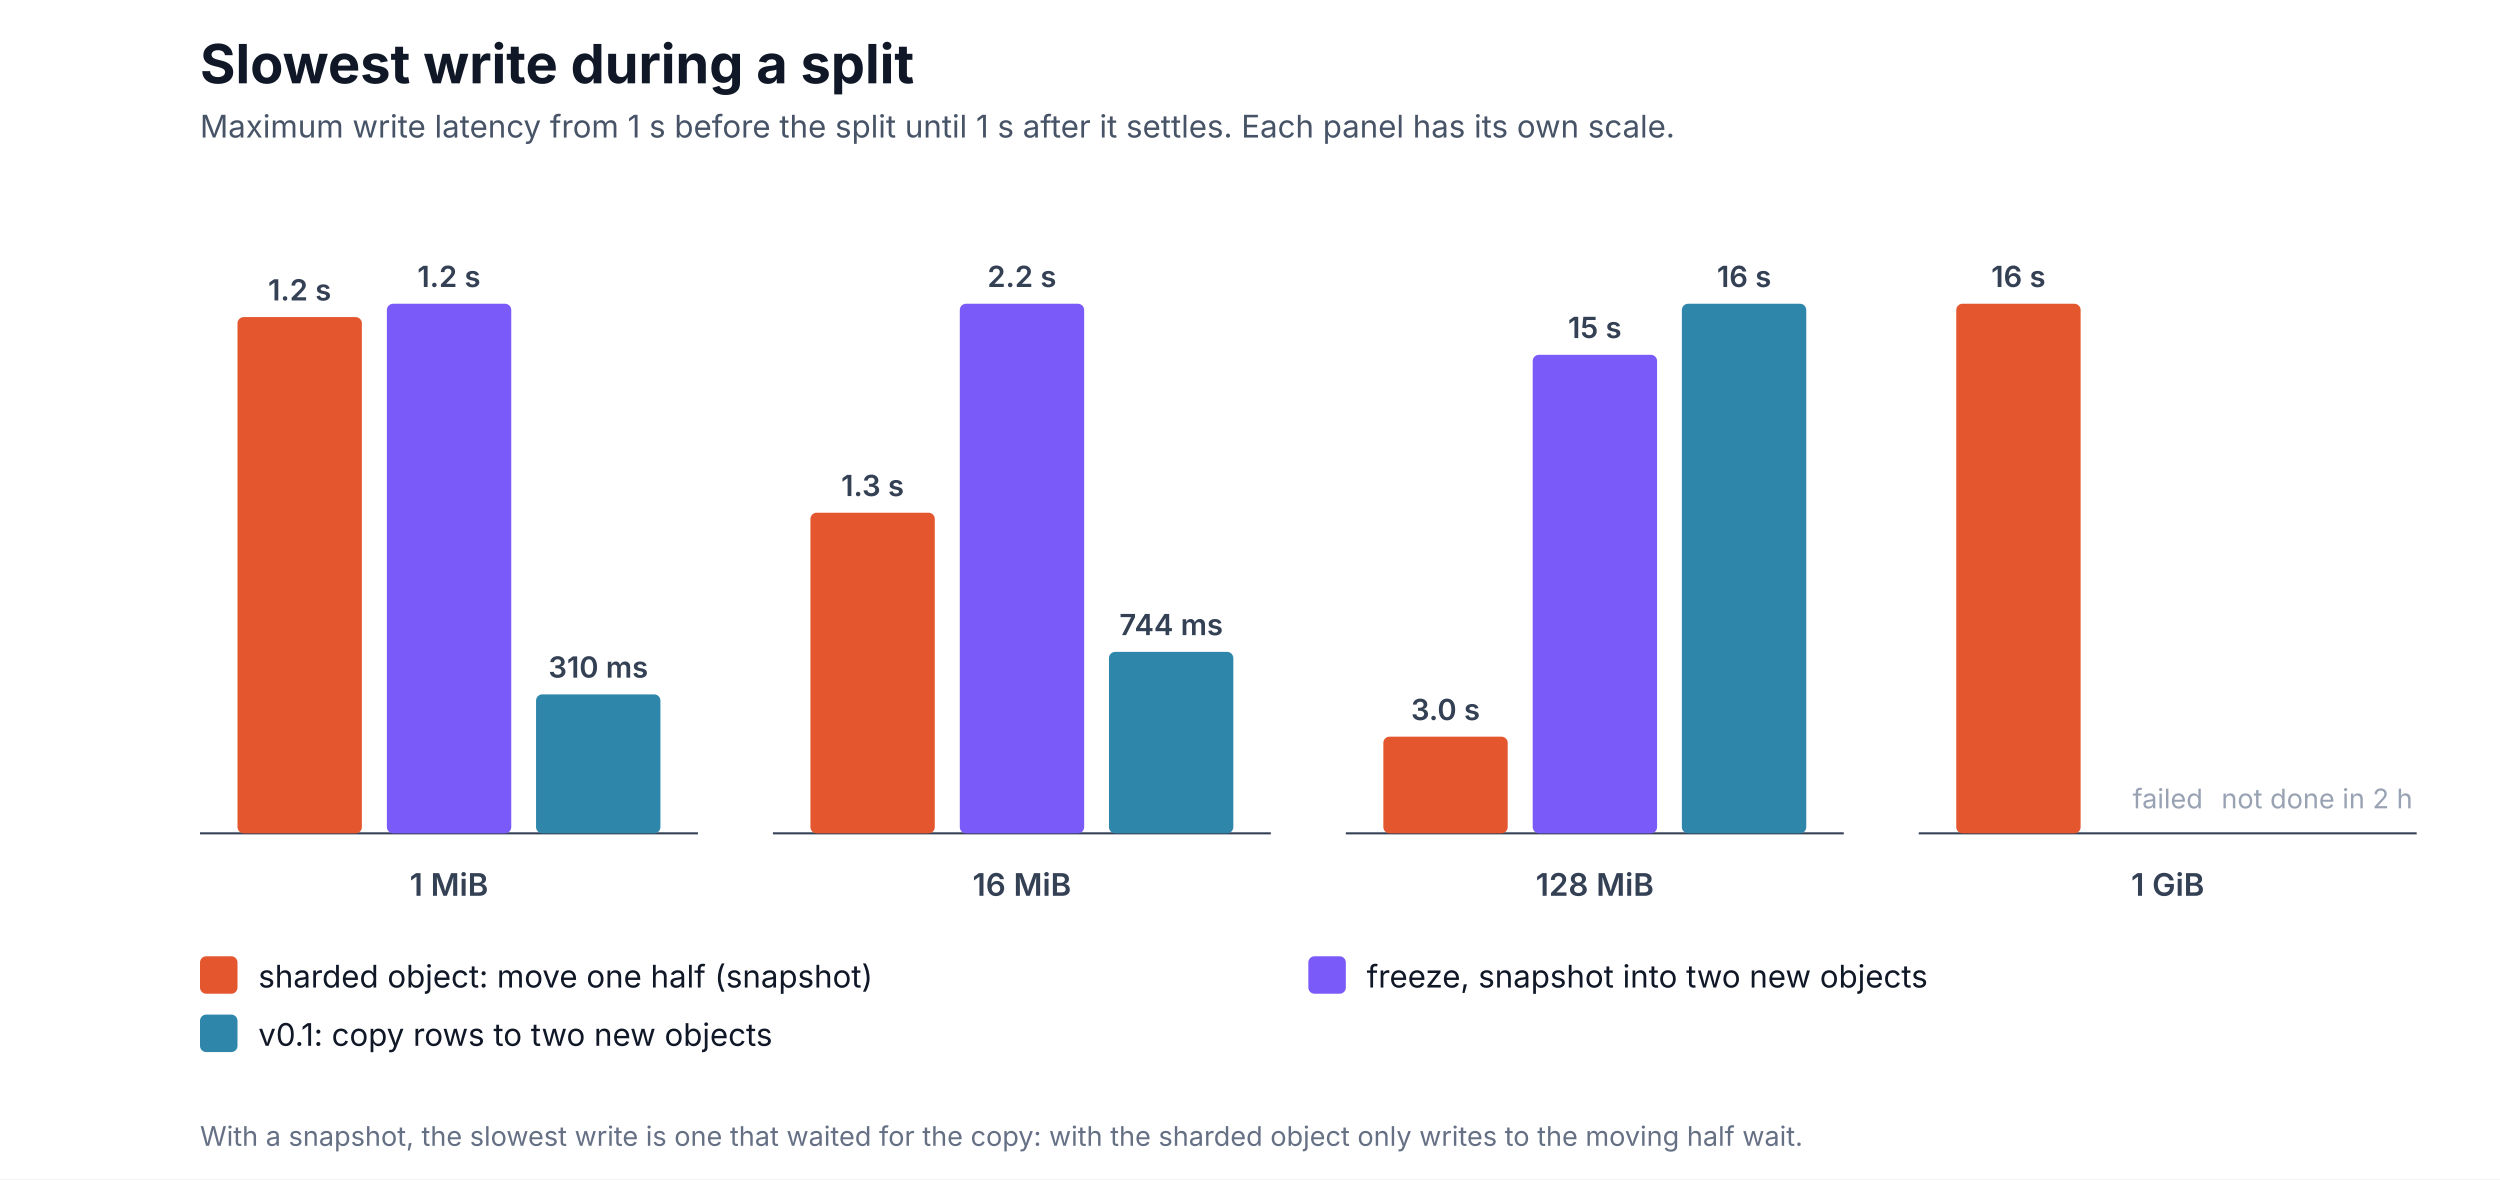
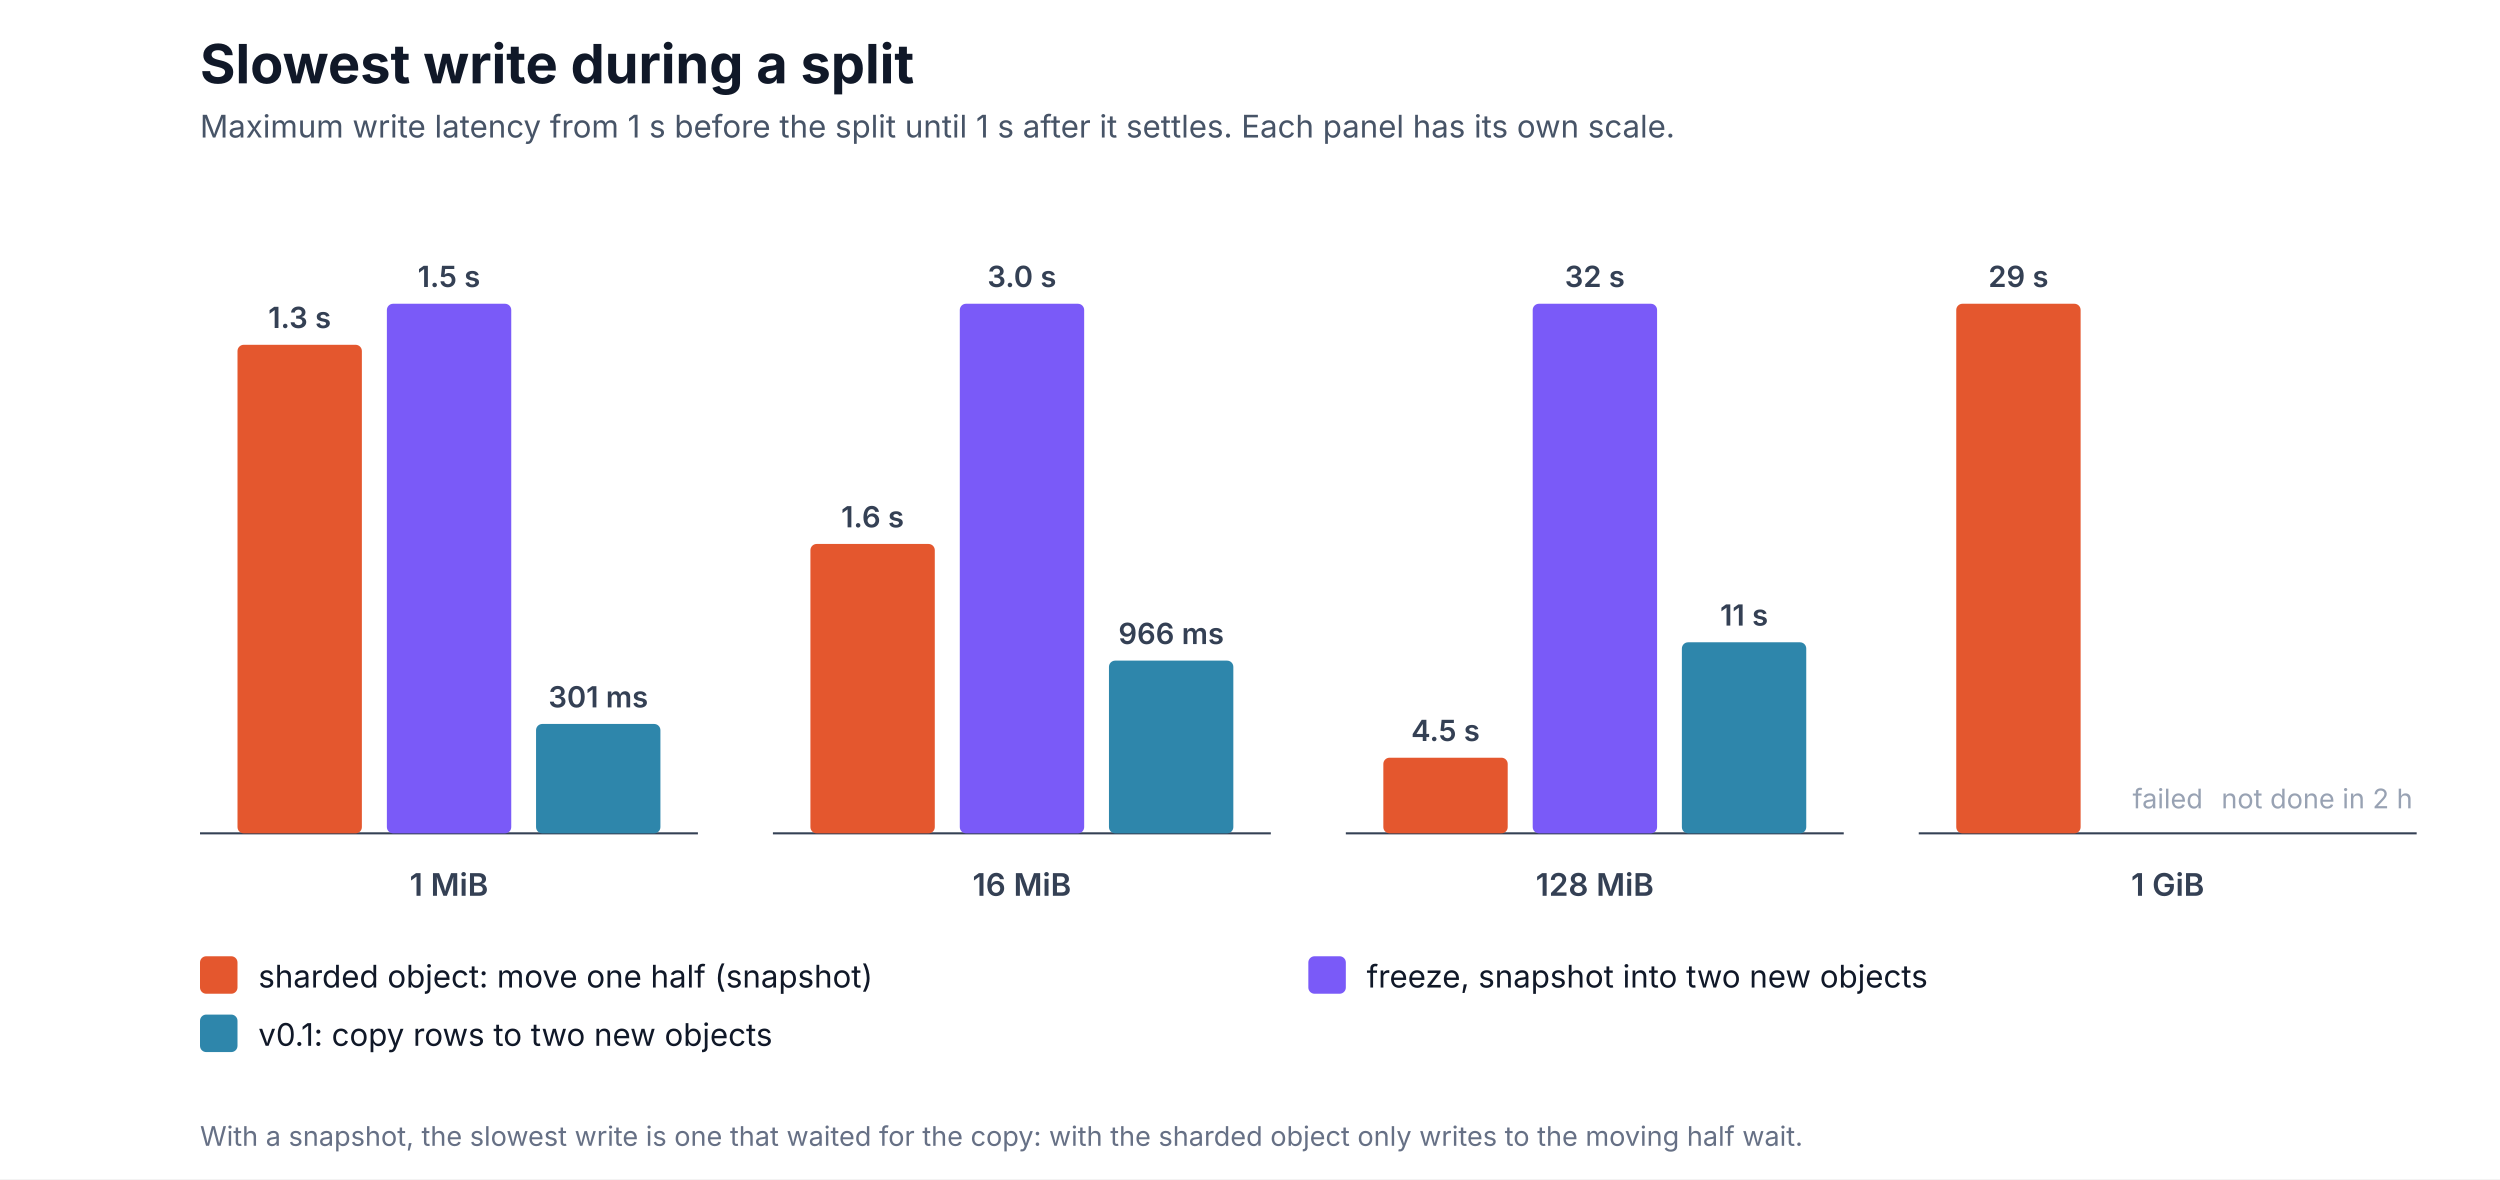
<svg xmlns="http://www.w3.org/2000/svg" width="1200" height="566" viewBox="0 0 1200 566">
  <style>text{font-family:Inter,ui-sans-serif,system-ui,-apple-system,sans-serif;fill:#101828}.title{font-size:26px;font-weight:700}.sub{font-size:15px;fill:#475467}.label{font-size:15px;font-weight:600;fill:#344054}.legend{font-size:15px}.value{font-size:14px;font-weight:600;fill:#344054}.na{font-size:13px;fill:#98a2b3}.note{font-size:13px;fill:#667085}.axisline{stroke:#344054}</style>
  <rect width="1200" height="566" fill="#fff" />
  <text x="96" y="40" class="title">Slowest write during a split</text>
  <text x="96" y="66" class="sub">Maximum write latency from 1 s before the split until 1 s after it settles. Each panel has its own scale.</text>
  <line x1="96" x2="335" y1="400" y2="400" class="axisline" />
-   <rect x="114.0" y="152.2" width="59.7" height="247.8" rx="3" fill="#e4572e" />
-   <text x="143.833" y="144.221" text-anchor="middle" class="value">1.2 s</text>
+   <rect x="114.0" y="165.5" width="59.7" height="234.5" rx="3" fill="#e4572e" />
+   <text x="143.833" y="157.453" text-anchor="middle" class="value">1.3 s</text>
  <rect x="185.7" y="145.8" width="59.7" height="254.2" rx="3" fill="#7a5af8" />
-   <text x="215.5" y="137.763" text-anchor="middle" class="value">1.2 s</text>
-   <rect x="257.3" y="333.3" width="59.7" height="66.7" rx="3" fill="#2e86ab" />
-   <text x="287.167" y="325.265" text-anchor="middle" class="value">310 ms</text>
+   <text x="215.5" y="137.763" text-anchor="middle" class="value">1.5 s</text>
+   <rect x="257.3" y="347.5" width="59.7" height="52.5" rx="3" fill="#2e86ab" />
+   <text x="287.167" y="339.549" text-anchor="middle" class="value">301 ms</text>
  <text x="215.5" y="430" text-anchor="middle" class="label">1 MiB</text>
  <line x1="371" x2="610" y1="400" y2="400" class="axisline" />
-   <rect x="389.0" y="246.1" width="59.7" height="153.9" rx="3" fill="#e4572e" />
-   <text x="418.833" y="238.123" text-anchor="middle" class="value">1.3 s</text>
+   <rect x="389.0" y="261.1" width="59.7" height="138.9" rx="3" fill="#e4572e" />
+   <text x="418.833" y="253.13" text-anchor="middle" class="value">1.6 s</text>
  <rect x="460.7" y="145.8" width="59.7" height="254.2" rx="3" fill="#7a5af8" />
-   <text x="490.5" y="137.763" text-anchor="middle" class="value">2.2 s</text>
-   <rect x="532.3" y="312.9" width="59.7" height="87.1" rx="3" fill="#2e86ab" />
-   <text x="562.167" y="304.873" text-anchor="middle" class="value">744 ms</text>
+   <text x="490.5" y="137.763" text-anchor="middle" class="value">3.0 s</text>
+   <rect x="532.3" y="317.1" width="59.7" height="82.9" rx="3" fill="#2e86ab" />
+   <text x="562.167" y="309.141" text-anchor="middle" class="value">966 ms</text>
  <text x="490.5" y="430" text-anchor="middle" class="label">16 MiB</text>
  <line x1="646" x2="885" y1="400" y2="400" class="axisline" />
-   <rect x="664.0" y="353.6" width="59.7" height="46.4" rx="3" fill="#e4572e" />
-   <text x="693.833" y="345.646" text-anchor="middle" class="value">3.0 s</text>
-   <rect x="735.7" y="170.3" width="59.7" height="229.7" rx="3" fill="#7a5af8" />
-   <text x="765.5" y="162.257" text-anchor="middle" class="value">15 s</text>
-   <rect x="807.3" y="145.8" width="59.7" height="254.2" rx="3" fill="#2e86ab" />
-   <text x="837.167" y="137.763" text-anchor="middle" class="value">16 s</text>
+   <rect x="664.0" y="363.7" width="59.7" height="36.3" rx="3" fill="#e4572e" />
+   <text x="693.833" y="355.693" text-anchor="middle" class="value">4.5 s</text>
+   <rect x="735.7" y="145.8" width="59.7" height="254.2" rx="3" fill="#7a5af8" />
+   <text x="765.5" y="137.763" text-anchor="middle" class="value">32 s</text>
+   <rect x="807.3" y="308.3" width="59.7" height="91.7" rx="3" fill="#2e86ab" />
+   <text x="837.167" y="300.285" text-anchor="middle" class="value">11 s</text>
  <text x="765.5" y="430" text-anchor="middle" class="label">128 MiB</text>
  <line x1="921" x2="1160" y1="400" y2="400" class="axisline" />
  <rect x="939.0" y="145.8" width="59.7" height="254.2" rx="3" fill="#e4572e" />
-   <text x="968.833" y="137.763" text-anchor="middle" class="value">16 s</text>
+   <text x="968.833" y="137.763" text-anchor="middle" class="value">29 s</text>
  <text x="1040.5" y="388" text-anchor="middle" class="na">failed</text>
  <text x="1112.167" y="388" text-anchor="middle" class="na">not done in 2 h</text>
  <text x="1040.5" y="430" text-anchor="middle" class="label">1 GiB</text>
  <g transform="translate(96,472)">
    <rect width="18" height="18" y="-13" rx="3" fill="#e4572e" />
    <text x="28" y="2" class="legend">sharded object: move one half (snapshot)</text>
  </g>
  <g transform="translate(628,472)">
    <rect width="18" height="18" y="-13" rx="3" fill="#7a5af8" />
    <text x="28" y="2" class="legend">freeze, snapshot into two new objects</text>
  </g>
  <g transform="translate(96,500)">
    <rect width="18" height="18" y="-13" rx="3" fill="#2e86ab" />
    <text x="28" y="2" class="legend">v0.1: copy rows to two new objects</text>
  </g>
  <text x="96" y="550" class="note">With a snapshot, the slowest write is one that waited for the copy: with the sharded object only writes to the moving half wait.</text>
</svg>
